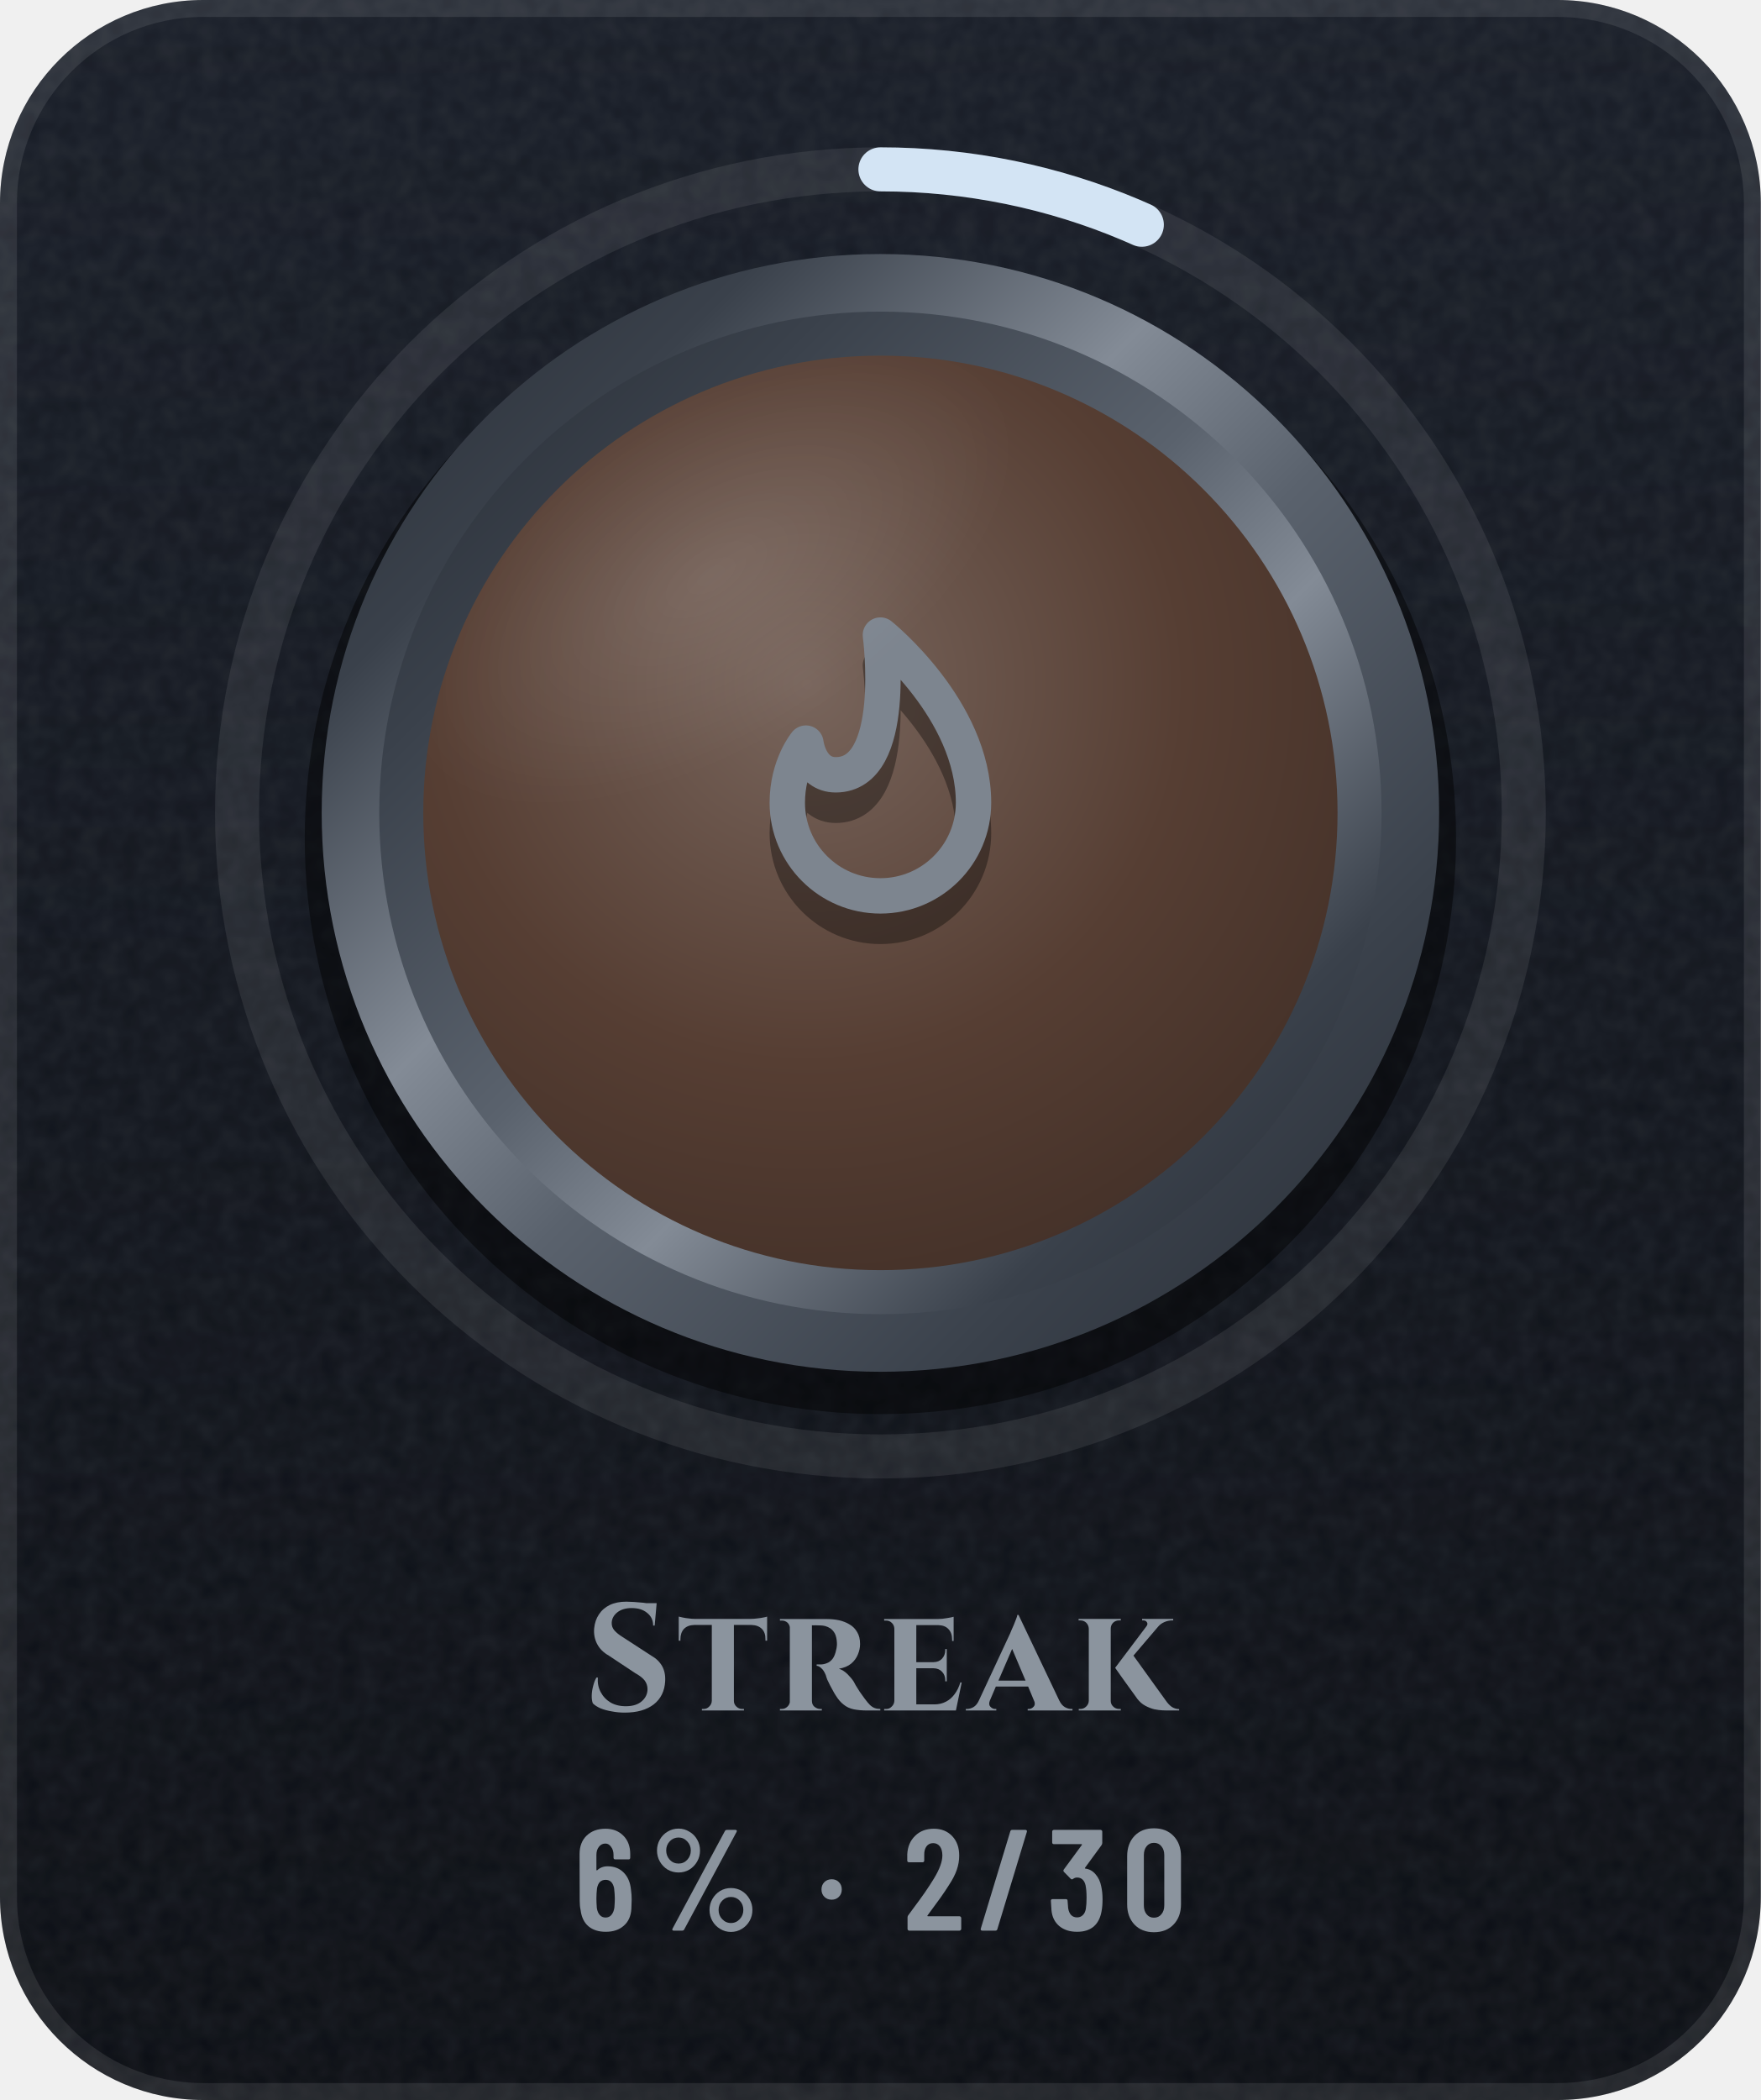
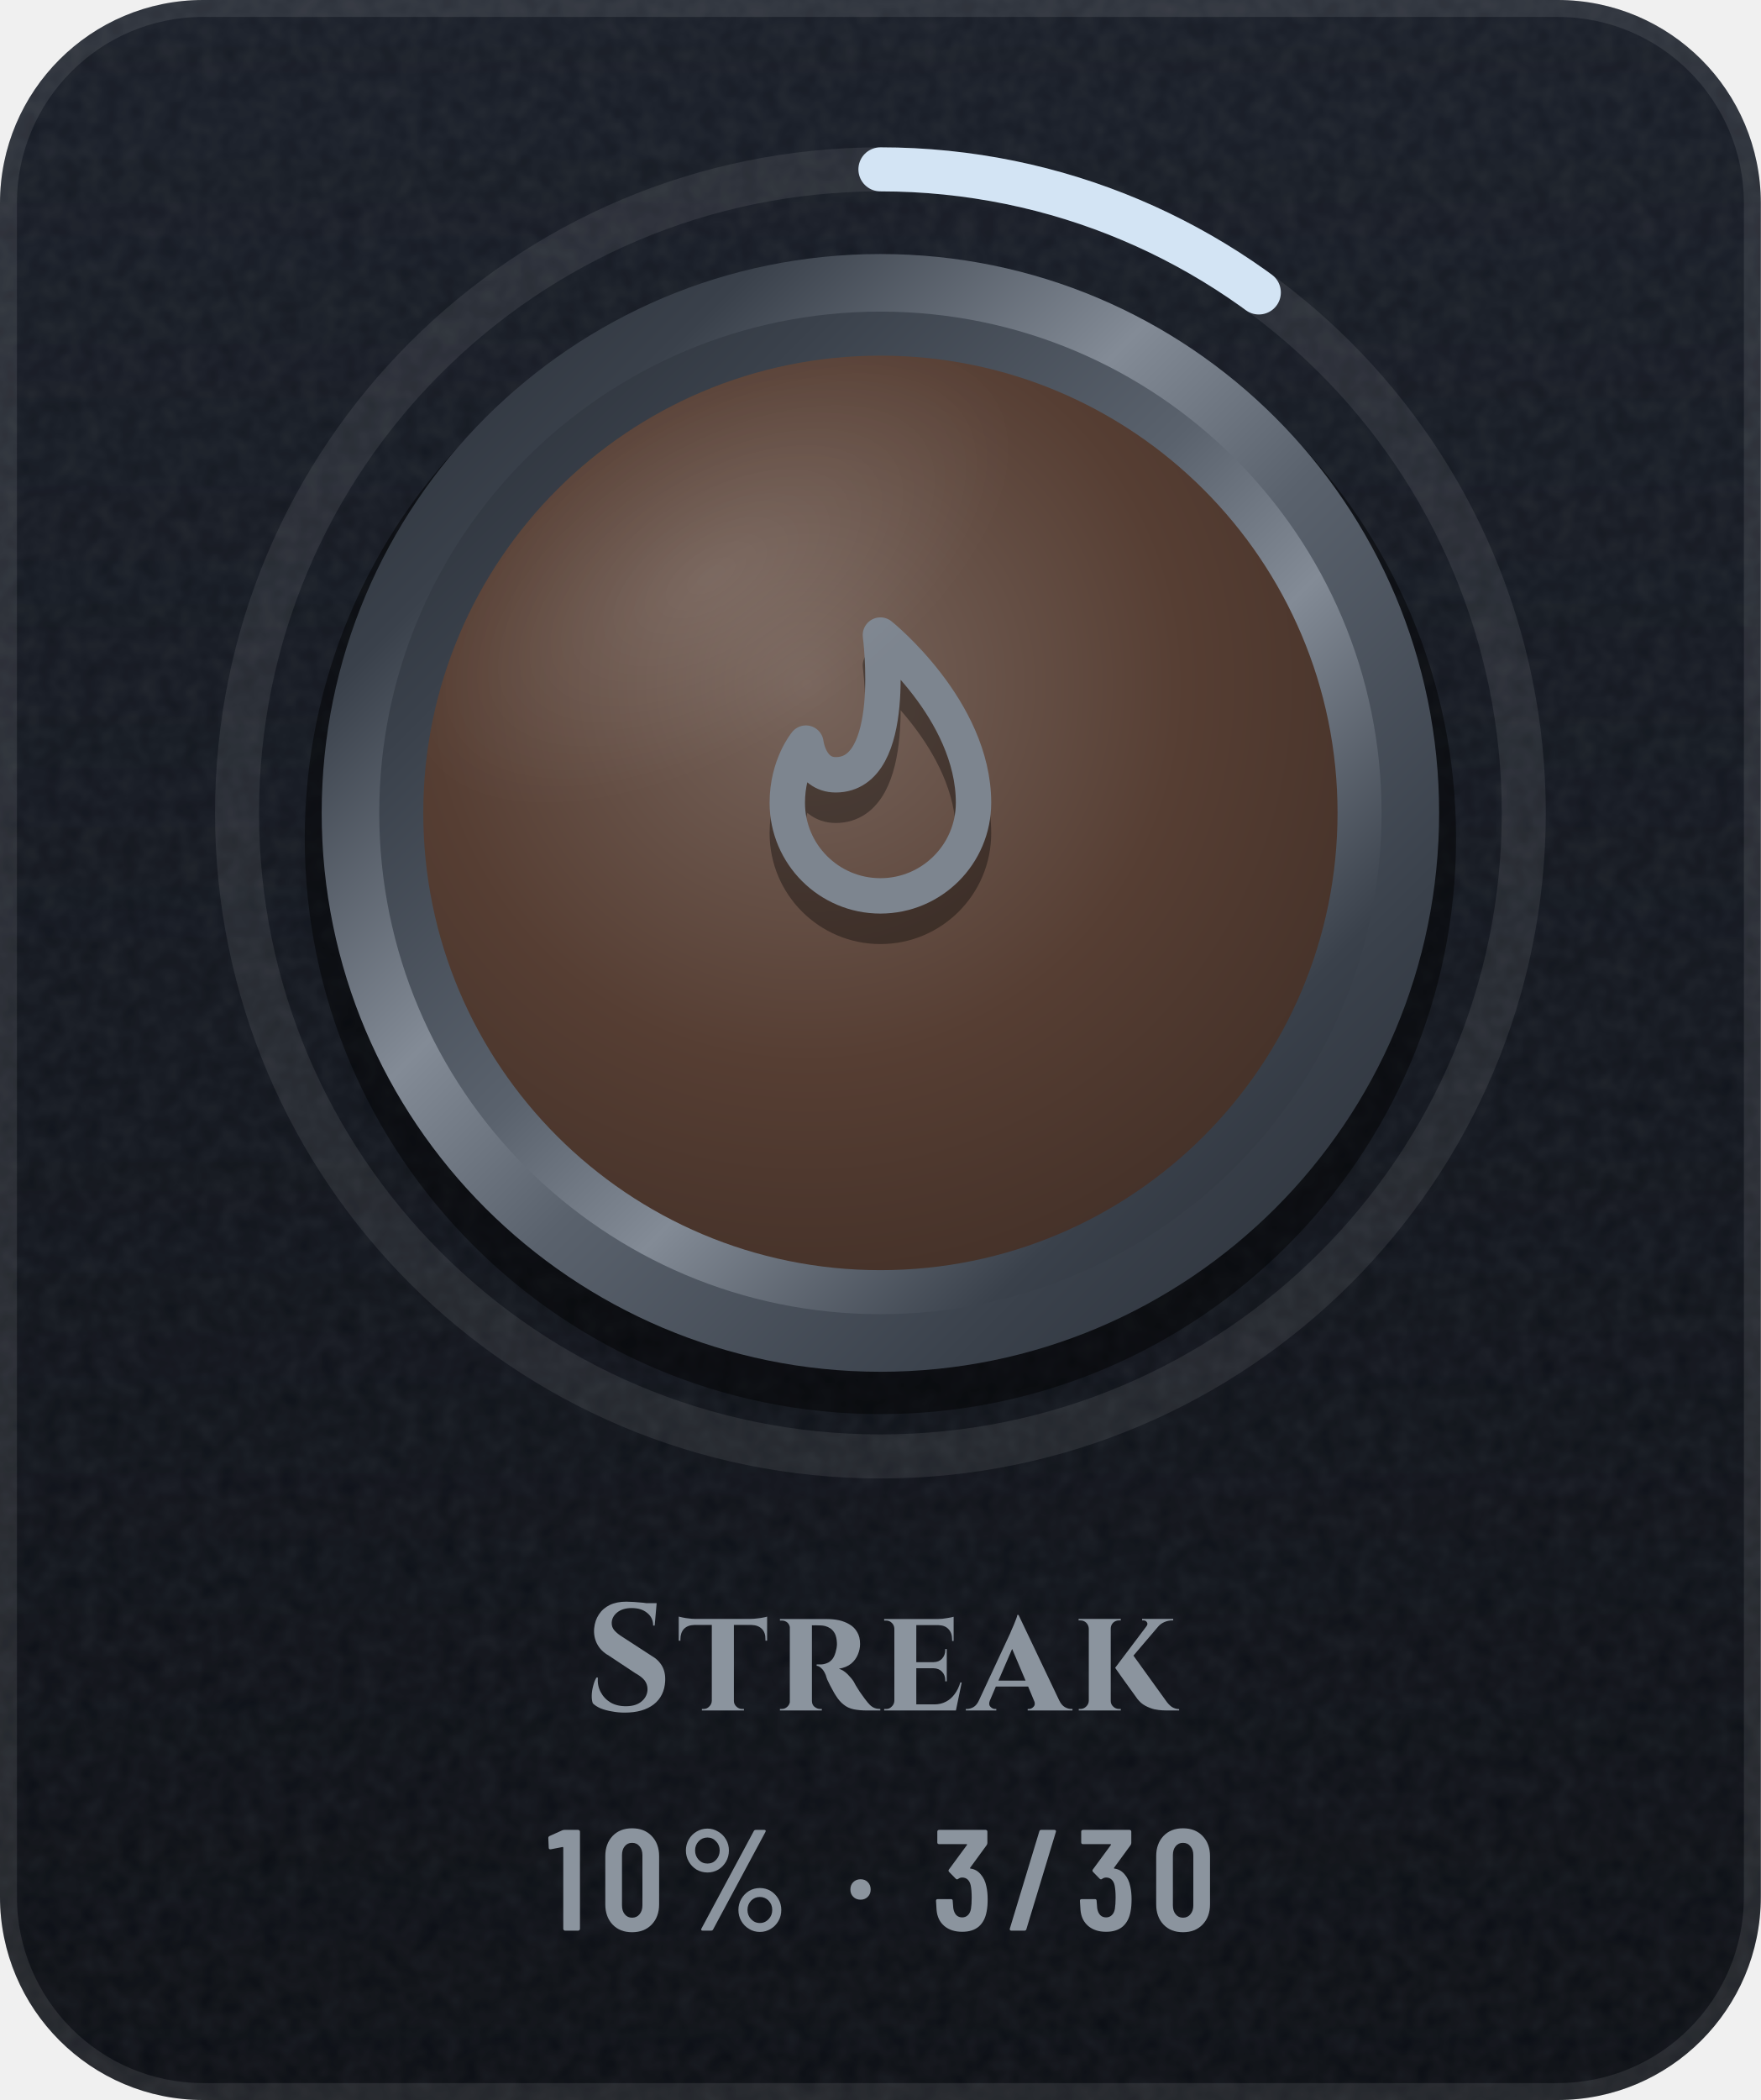
- <svg xmlns="http://www.w3.org/2000/svg" width="104" height="124" viewBox="0 0 104 124" role="img" aria-label="Streak: 6% (2 of 30)">
+ <svg xmlns="http://www.w3.org/2000/svg" width="104" height="124" viewBox="0 0 104 124" role="img" aria-label="Streak: 10% (3 of 30)">
  <defs>
    <linearGradient id="bg" x1="0" y1="0" x2="0" y2="1">
      <stop offset="0" stop-color="#171C26" />
      <stop offset="1" stop-color="#0A0D13" />
    </linearGradient>
    <clipPath id="card">
      <rect width="104" height="124" rx="12" />
    </clipPath>
    <filter id="grain" x="0" y="0" width="100%" height="100%">
      <feTurbulence type="fractalNoise" baseFrequency=".85" numOctaves="2" stitchTiles="stitch" />
      <feColorMatrix values="0 0 0 0 1 0 0 0 0 1 0 0 0 0 1 0 0 0 .07 0" />
    </filter>
    <radialGradient id="glow" cx=".5" cy=".5" r=".5">
      <stop offset="0" stop-color="#5A626D" stop-opacity="0" />
      <stop offset="1" stop-color="#5A626D" stop-opacity="0" />
    </radialGradient>
    <linearGradient id="mh" x1="0" y1="0" x2="1" y2="0">
      <stop offset="0" stop-color="#252A32" />
      <stop offset="0.2" stop-color="#3A414B" />
      <stop offset="0.4" stop-color="#838B96" />
      <stop offset="0.54" stop-color="#5A626D" />
      <stop offset="0.78" stop-color="#3A414B" />
      <stop offset="1" stop-color="#252A32" />
    </linearGradient>
    <linearGradient id="md" x1="0" y1="0" x2="1" y2="1">
      <stop offset="0" stop-color="#252A32" />
      <stop offset="0.2" stop-color="#3A414B" />
      <stop offset="0.4" stop-color="#838B96" />
      <stop offset="0.54" stop-color="#5A626D" />
      <stop offset="0.78" stop-color="#3A414B" />
      <stop offset="1" stop-color="#252A32" />
    </linearGradient>
    <linearGradient id="mdr" x1="1" y1="1" x2="0" y2="0">
      <stop offset="0" stop-color="#252A32" />
      <stop offset="0.2" stop-color="#3A414B" />
      <stop offset="0.4" stop-color="#838B96" />
      <stop offset="0.54" stop-color="#5A626D" />
      <stop offset="0.78" stop-color="#3A414B" />
      <stop offset="1" stop-color="#252A32" />
    </linearGradient>
    <linearGradient id="dia" x1="0" y1="0" x2="1" y2="0">
      <stop offset="0" stop-color="#6CCBFF" />
      <stop offset=".5" stop-color="#C4B2FF" />
      <stop offset="1" stop-color="#F29BDD" />
    </linearGradient>
    <linearGradient id="pb" x1="0" y1="0" x2="1" y2="0">
      <stop offset="0" stop-color="#8F5125" />
      <stop offset="1" stop-color="#F5C69A" />
    </linearGradient>
    <linearGradient id="shg" x1="0" y1="0" x2="1" y2="0">
      <stop offset="0" stop-color="#FFFFFF" stop-opacity="0" />
      <stop offset=".5" stop-color="#FFFFFF" stop-opacity=".6" />
      <stop offset="1" stop-color="#FFFFFF" stop-opacity="0" />
    </linearGradient>
    <radialGradient id="en" cx=".42" cy=".36" r=".75">
      <stop offset="0" stop-color="#78655C" />
      <stop offset=".55" stop-color="#563E33" />
      <stop offset="1" stop-color="#402E26" />
    </radialGradient>
    <linearGradient id="ig" gradientUnits="userSpaceOnUse" x1="0" y1="34" x2="0" y2="62">
      <stop offset="0" stop-color="#7D858F" />
      <stop offset="1" stop-color="#4E5661" />
    </linearGradient>
    <radialGradient id="gl" cx=".5" cy=".5" r=".5">
      <stop offset="0" stop-color="#FFFFFF" stop-opacity=".45" />
      <stop offset="1" stop-color="#FFFFFF" stop-opacity="0" />
    </radialGradient>
    <clipPath id="fc">
      <circle cx="52" cy="48" r="27" />
    </clipPath>
  </defs>
  <g clip-path="url(#card)">
    <rect width="104" height="124" fill="url(#bg)" />
    <rect width="104" height="124" filter="url(#grain)" />
  </g>
  <rect x=".5" y=".5" width="103" height="123" rx="11.5" fill="none" stroke="#FFFFFF" stroke-opacity=".09" />
  <circle cx="52" cy="48" r="48" fill="url(#glow)" />
  <circle cx="52" cy="48" r="38" fill="none" stroke="#FFFFFF" stroke-opacity=".08" stroke-width="2.6" />
-   <circle cx="52" cy="48" r="38" fill="none" stroke="#D3E4F4" stroke-width="2.6" stroke-linecap="round" stroke-dasharray="15.9 238.8" transform="rotate(-90 52 48)" />
+   <circle cx="52" cy="48" r="38" fill="none" stroke="#D3E4F4" stroke-width="2.6" stroke-linecap="round" stroke-dasharray="23.9 238.8" transform="rotate(-90 52 48)" />
  <circle cx="52" cy="49.5" r="34" fill="#000000" fill-opacity=".45" />
  <circle cx="52" cy="48" r="33" fill="url(#md)" />
  <circle cx="52" cy="48" r="29.6" fill="url(#mdr)" />
  <circle cx="52" cy="48" r="27" fill="url(#en)" />
  <g transform="translate(38.8 36) scale(1.1)" fill="none" stroke="#000000" stroke-width="1.9" stroke-linecap="round" stroke-linejoin="round" stroke-opacity=".35">
    <path d="M12 3s5 4 5 9a5 5 0 0 1-10 0c0-2 1-3.2 1-3.2s.2 1.7 1.6 1.7C13 10.5 12 3 12 3z" />
  </g>
  <g transform="translate(38.8 34.2) scale(1.1)" fill="none" stroke="url(#ig)" stroke-width="1.9" stroke-linecap="round" stroke-linejoin="round">
    <path d="M12 3s5 4 5 9a5 5 0 0 1-10 0c0-2 1-3.2 1-3.2s.2 1.7 1.6 1.7C13 10.5 12 3 12 3z" />
  </g>
  <g clip-path="url(#fc)">
    <ellipse cx="42" cy="34" rx="20" ry="10" transform="rotate(-32 42 34)" fill="url(#gl)" opacity=".25" />
  </g>
  <g transform="translate(34.5 101) scale(0.009 -0.009)" fill="#8B949E">
    <use href="#s83" x="0" />
    <use href="#s116" x="611" />
    <use href="#s114" x="1244" />
    <use href="#s101" x="1935" />
    <use href="#s97" x="2532" />
    <use href="#s107" x="3210" />
  </g>
-   <g transform="translate(33.9 114) scale(0.0085 -0.0085)" fill="#8B949E">
-     <use href="#m54" x="0" />
-     <use href="#m37" x="523" />
-     <use href="#m183" x="1683" />
-     <use href="#m50" x="2287" />
-     <use href="#m47" x="2806" />
-     <use href="#m51" x="3286" />
-     <use href="#m48" x="3806" />
+   <g transform="translate(32.3 114) scale(0.0085 -0.0085)" fill="#8B949E">
+     <use href="#m49" x="0" />
+     <use href="#m48" x="368" />
+     <use href="#m37" x="912" />
+     <use href="#m183" x="2072" />
+     <use href="#m51" x="2676" />
+     <use href="#m47" x="3196" />
+     <use href="#m51" x="3676" />
+     <use href="#m48" x="4196" />
  </g>
  <defs>
    <path id="m37" d="M54 557Q54 598 74 633Q94 668 128 688Q163 709 204 709Q244 709 278 688Q313 668 333 633Q353 598 353 557Q353 515 333 480Q313 445 279 424Q245 404 204 404Q163 404 128 424Q94 445 74 480Q54 515 54 557ZM162 14 526 692Q530 700 541 700H599Q606 700 608 696Q610 692 607 686L243 8Q239 0 228 0H170Q163 0 161 4Q159 8 162 14ZM289 557Q289 594 264 620Q239 647 204 647Q168 647 143 621Q118 595 118 557Q118 519 143 492Q168 466 204 466Q240 466 264 492Q289 519 289 557ZM419 144Q419 185 439 220Q459 255 493 276Q527 296 568 296Q609 296 643 276Q677 255 697 220Q717 185 717 144Q717 102 697 67Q677 32 643 12Q609 -9 568 -9Q527 -9 493 12Q459 32 439 67Q419 102 419 144ZM654 144Q654 182 629 208Q604 234 568 234Q532 234 507 208Q482 182 482 144Q482 106 507 80Q532 53 568 53Q604 53 629 80Q654 106 654 144Z" />
    <path id="m47" d="M21 14 226 690Q229 700 239 700H331Q337 700 340 696Q343 692 341 686L136 10Q133 0 123 0H31Q25 0 22 4Q19 8 21 14Z" />
    <path id="m48" d="M38 183V517Q38 604 89 658Q140 711 224 711Q309 711 360 658Q412 604 412 517V183Q412 96 360 42Q309 -11 224 -11Q140 -11 89 42Q38 96 38 183ZM296 176V524Q296 563 276 586Q257 610 224 610Q192 610 173 586Q154 563 154 524V176Q154 137 173 114Q192 90 224 90Q257 90 276 114Q296 137 296 176Z" />
-     <path id="m50" d="M173 100H392Q397 100 400 96Q404 93 404 88V12Q404 7 400 4Q397 0 392 0H43Q38 0 34 4Q31 7 31 12V92Q31 101 36 107L75 160Q114 212 152 266Q189 320 215 363Q273 459 273 522Q273 562 256 585Q238 608 209 608Q180 608 163 586Q146 563 147 526V487Q147 482 144 478Q140 475 135 475H41Q36 475 32 478Q29 482 29 487V530Q33 610 84 659Q134 708 214 708Q293 708 342 656Q390 605 390 521Q390 471 373 422Q356 373 319 317Q294 277 260 229Q225 181 214 166Q184 126 170 106Q168 104 169 102Q170 100 173 100Z" />
+     <path id="m49" d="M122 700H218Q223 700 226 696Q230 693 230 688V12Q230 7 226 4Q223 0 218 0H126Q121 0 118 4Q114 7 114 12V576Q114 578 112 580Q111 582 109 581L27 565H24Q13 565 13 576L10 643Q10 653 18 657L107 697Q114 700 122 700Z" />
    <path id="m51" d="M387 218Q387 169 380 134Q368 66 326 29Q283 -8 210 -8Q134 -8 86 32Q38 73 32 143Q30 165 28 207Q28 219 40 219H132Q144 219 144 207Q146 173 148 156Q153 125 169 108Q185 92 210 92Q234 92 250 108Q266 123 271 152Q276 182 276 230Q276 281 269 315Q263 341 248 355Q233 369 210 369Q195 369 183 360Q177 356 174 356Q172 356 166 360L119 408Q115 412 115 417Q115 421 118 425L243 595Q245 597 244 599Q242 601 239 601H49Q44 601 40 604Q37 608 37 613V688Q37 693 40 696Q44 700 49 700H373Q378 700 382 696Q385 693 385 688V609Q385 602 380 594L266 438Q262 432 268 431Q309 426 338 392Q368 358 378 307Q387 267 387 218Z" />
-     <path id="m54" d="M401 216Q401 193 399 151Q394 75 346 34Q299 -8 221 -8Q147 -8 101 30Q55 69 46 144Q40 171 40 207L39 532Q39 613 88 660Q138 708 219 708Q295 708 343 660Q391 612 391 532V507Q391 502 388 498Q384 495 379 495H287Q282 495 278 498Q275 502 275 507V526Q275 560 258 582Q242 605 219 605Q191 605 174 583Q156 561 156 526V423Q156 420 158 419Q160 418 162 420Q191 447 234 447Q303 447 346 403Q389 359 396 286Q401 253 401 216ZM284 224Q284 250 279 295Q267 353 220 353Q196 353 180 338Q165 322 160 292Q156 257 156 224Q156 195 159 157Q164 125 180 108Q195 91 220 91Q245 91 260 109Q276 127 281 160Q284 196 284 224Z" />
    <path id="m183" d="M37 286Q37 317 57 337Q77 357 108 357Q139 357 158 337Q178 317 178 286Q178 255 158 235Q138 215 108 215Q77 215 57 235Q37 255 37 286Z" />
    <path id="s83" d="M277 714Q297 714 326 712Q356 710 388 707Q399 705 409 704H476L475 692Q475 692 475 692L463 557H453Q453 609 414 640Q376 672 312 672Q254 672 218 644Q183 616 181 576Q180 546 200 524Q220 502 251 483L442 359Q488 333 512 291Q535 249 532 193Q527 95 457 40Q387 -14 267 -14Q223 -14 182 -6Q140 1 108 14Q76 28 57 47Q49 69 50 100Q51 131 60 163Q68 195 81 216H90Q86 165 108 122Q131 78 174 52Q218 27 278 28Q344 29 380 62Q416 94 416 140Q416 171 398 196Q379 221 337 244L162 360Q109 390 85 437Q61 484 66 539Q71 591 97 630Q123 670 168 692Q214 714 277 714Z" />
    <path id="s97" d="M319 627 586 66Q601 35 623 22Q645 10 665 10H673V0H379V10H387Q404 10 418 25Q429 36 424 56L382 157H170L130 63Q121 38 134 25Q148 10 165 10H173V0H-27V10H-19Q1 10 23 22Q45 35 59 66L264 506Q266 512 273 528Q280 543 288 562Q296 582 303 600Q310 617 311 627ZM187 196H365L277 404Z" />
    <path id="s101" d="M543 184 505 0H34V10H47Q69 10 84 26Q100 41 101 63V537Q100 560 84 575Q69 590 47 590H34V600H385Q414 600 446 606Q478 611 490 615V456H480V465Q480 509 456 534Q433 559 389 560H245V317H359Q394 318 414 340Q435 363 435 396V403H445V191H435V199Q435 232 414 254Q394 276 359 277H245V40H363Q406 40 440 58Q473 75 497 108Q521 140 534 184Z" />
    <path id="s107" d="M102 63V537Q101 560 85 576Q69 591 46 591H35V601H312V591H301Q278 591 262 576Q246 560 246 537V63Q246 41 262 26Q278 10 301 10H312V0H36V10H46Q69 10 85 26Q101 41 102 63ZM656 601V591H652Q623 591 598 580Q573 569 557 550L395 360L606 67Q625 39 646 24Q667 10 695 9V0H618Q608 0 585 1Q562 2 532 8Q503 15 473 31Q443 47 420 77Q415 84 403 101Q391 118 374 141Q358 164 340 188Q323 212 308 233Q293 254 284 267L275 280L480 552Q491 566 484 578Q477 591 460 591H452V601Z" />
    <path id="s114" d="M106 0H41V10H53Q75 10 91 26Q103 38 106 54V547Q103 564 91 576Q75 590 54 590H41V600H349Q390 600 429 592Q468 583 499 564Q530 546 548 514Q567 483 567 436Q567 401 552 366Q538 332 508 307Q477 282 428 274Q457 265 484 239Q510 213 525 190Q529 182 539 164Q549 147 564 124Q580 102 597 78Q617 51 632 36Q647 22 663 16Q679 10 700 10V0H616Q562 0 524 8Q487 16 460 38Q432 59 409 96Q400 109 390 128Q380 146 370 165Q360 184 352 202Q345 220 342 232Q329 264 312 278Q296 293 282 293V302H307Q328 302 348 310Q369 317 386 338Q403 360 411 402Q413 408 414 419Q416 430 415 444Q413 481 402 504Q390 526 373 538Q356 549 338 554Q321 558 308 558Q289 559 274 559Q259 558 251 559V63Q251 38 268 24Q286 10 306 10H316V0Z" />
    <path id="s116" d="M590 616V458H579V467Q580 510 556 535Q531 560 488 561H372V63Q372 41 388 26Q404 10 427 10H438V0H162V10H173Q195 10 210 26Q226 41 227 63V561H112Q68 560 44 535Q21 510 21 467V458H10V616Q19 614 36 610Q54 606 76 604Q97 601 115 601H484Q503 601 525 604Q547 606 565 610Q583 613 590 616Z" />
  </defs>
</svg>
